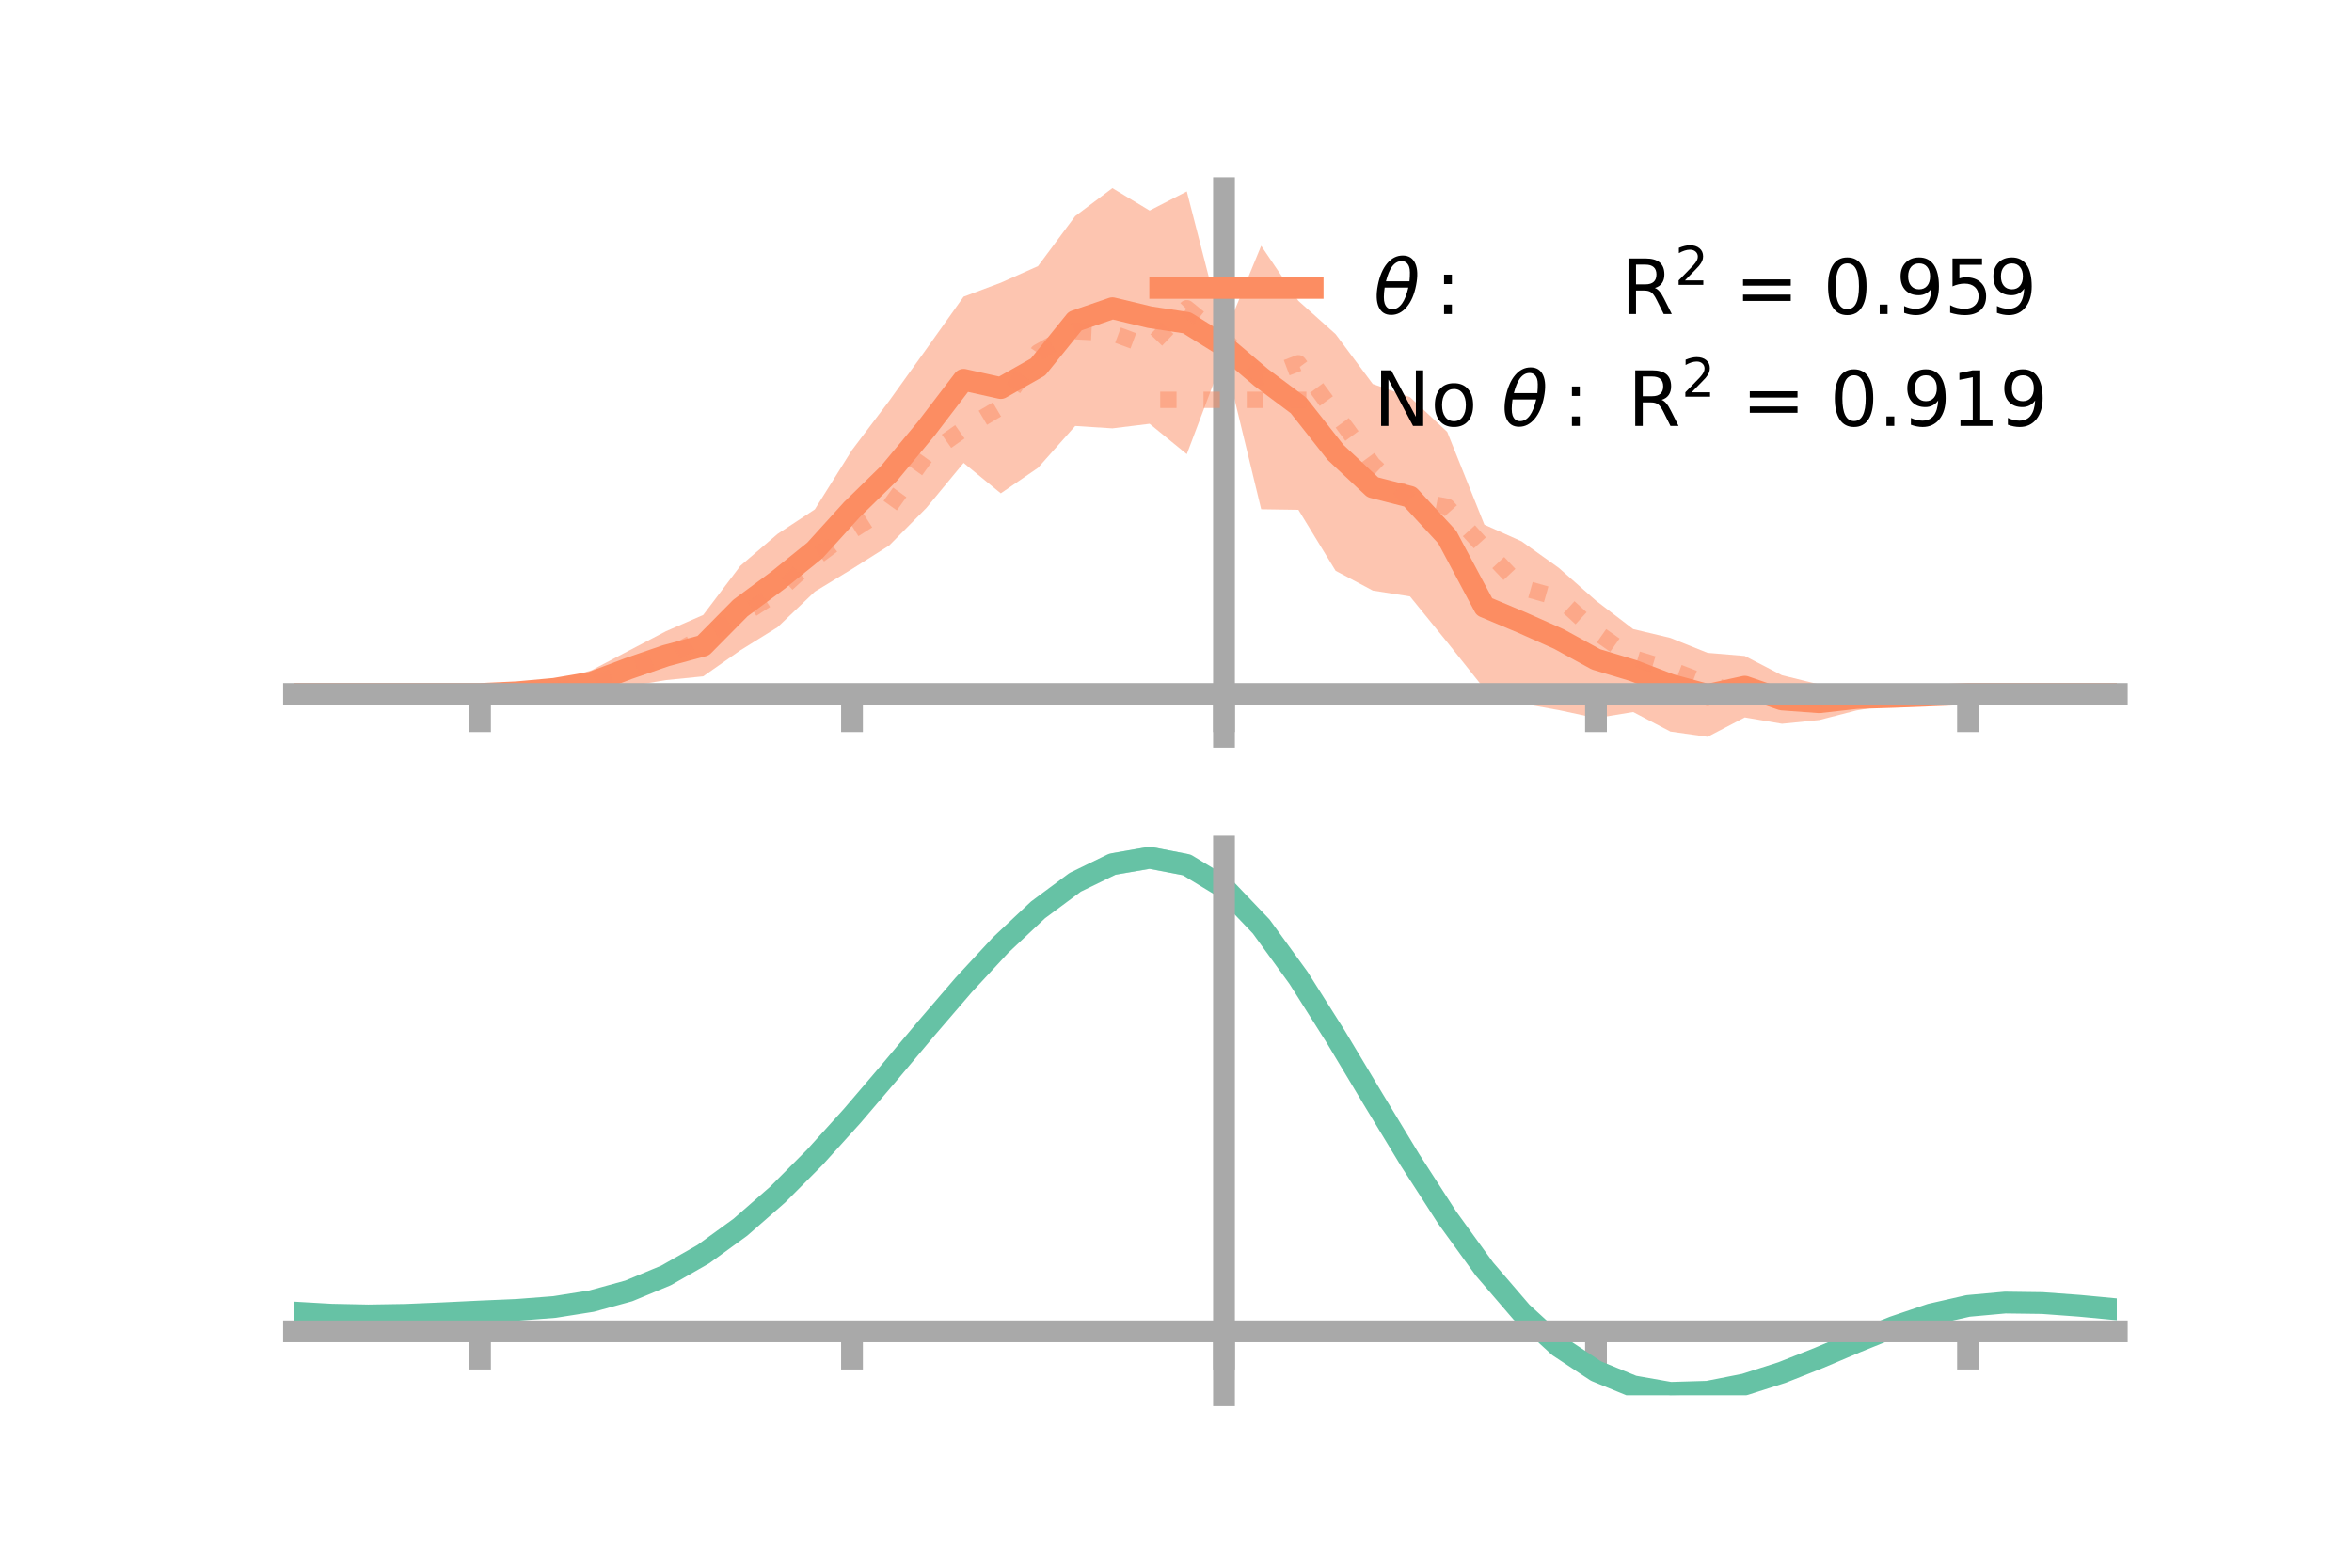
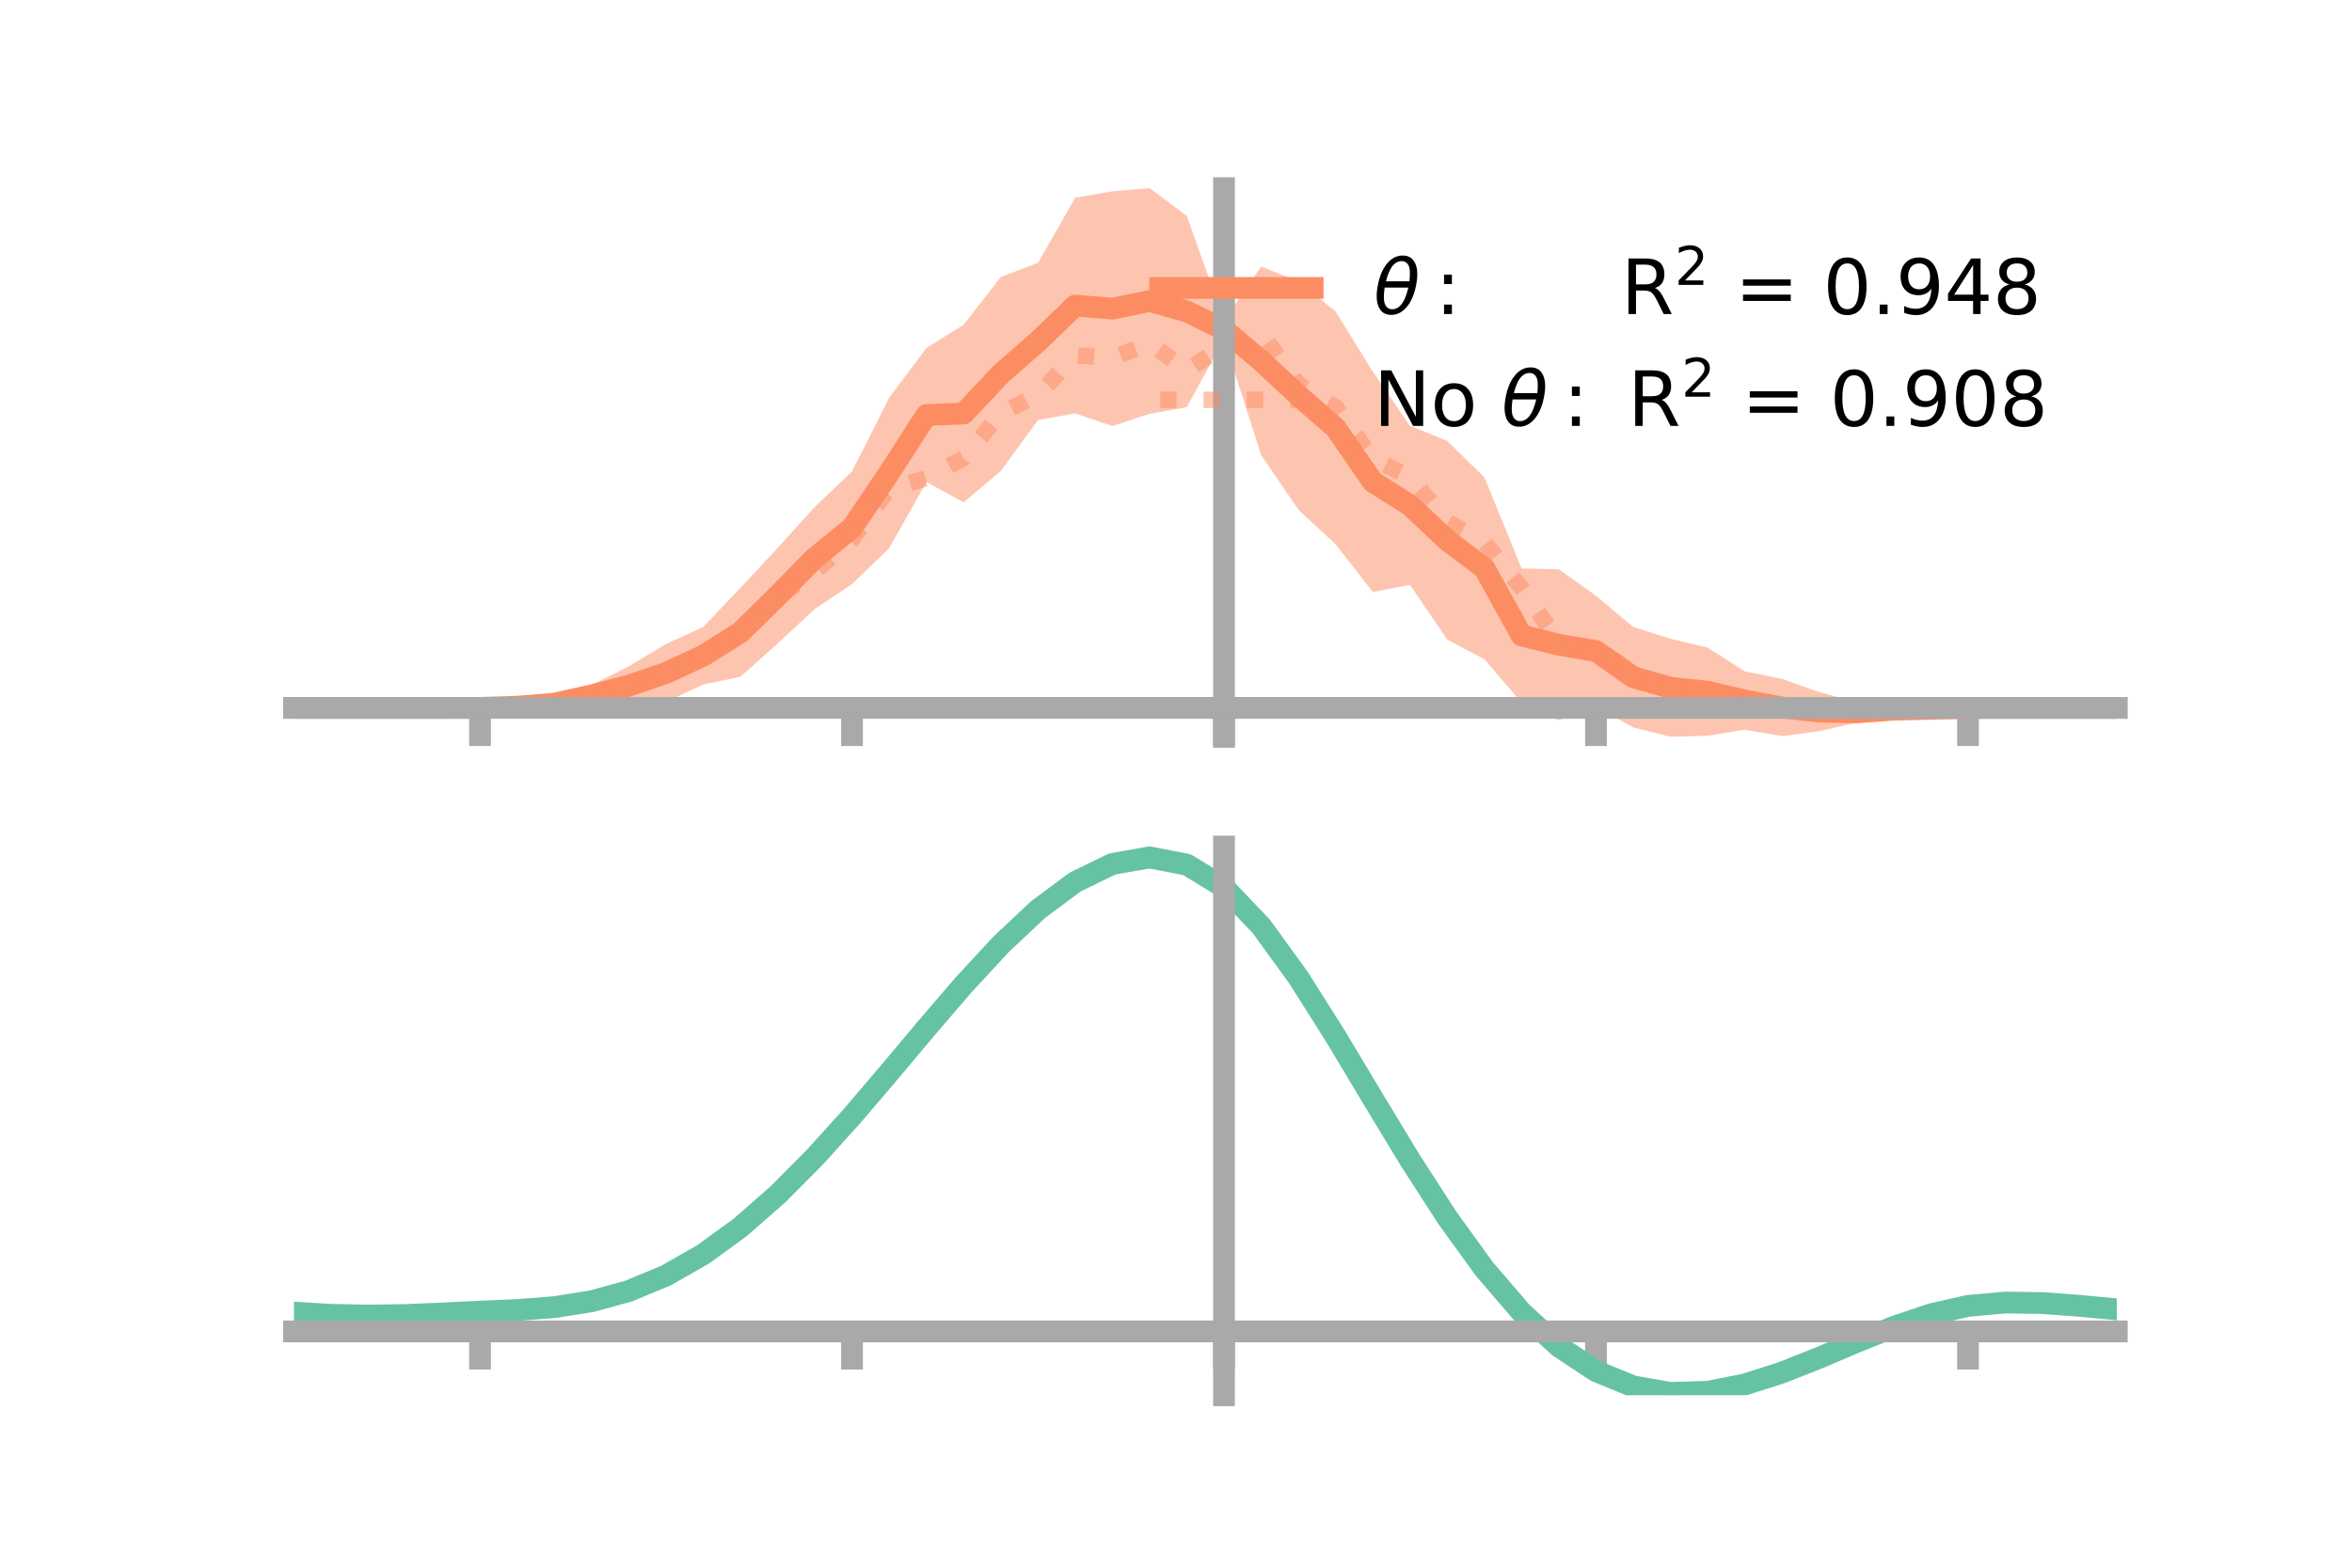
<svg xmlns="http://www.w3.org/2000/svg" xmlns:xlink="http://www.w3.org/1999/xlink" height="144pt" version="1.1" viewBox="0 0 216 144" width="216pt">
  <defs>
    <style type="text/css">*{stroke-linecap:butt;stroke-linejoin:round;}</style>
  </defs>
  <g id="figure_1">
    <g id="patch_1">
      <path d="M 0 144  L 216 144  L 216 0  L 0 0  z " style="fill:none;" />
    </g>
    <g id="axes_1">
      <g id="patch_2">
        <path d="M 27 67.68  L 194.4 67.68  L 194.4 17.28  L 27 17.28  z " style="fill:none;" />
      </g>
      <g id="PolyCollection_1">
-         <path clip-path="url(#p3cdec29d44)" d="M 27 63.745  L 27 63.745  L 30.416 63.745  L 33.833 63.745  L 37.249 63.745  L 40.665 63.745  L 44.082 63.744  L 47.498 63.365  L 50.914 62.583  L 54.331 61.565  L 57.747 59.77  L 61.163 57.979  L 64.58 56.488  L 67.996 51.97  L 71.412 49.041  L 74.829 46.79  L 78.245 41.338  L 81.661 36.819  L 85.078 32.053  L 88.494 27.252  L 91.91 25.97  L 95.327 24.445  L 98.743 19.85  L 102.159 17.28  L 105.576 19.341  L 108.992 17.583  L 112.408 30.874  L 115.824 22.577  L 119.241 27.635  L 122.657 30.691  L 126.073 35.274  L 129.49 36.477  L 132.906 39.669  L 136.322 48.194  L 139.739 49.725  L 143.155 52.162  L 146.571 55.173  L 149.988 57.785  L 153.404 58.598  L 156.82 59.967  L 160.237 60.256  L 163.653 62.027  L 167.069 62.867  L 170.486 62.975  L 173.902 63.332  L 177.318 63.659  L 180.735 63.744  L 184.151 63.745  L 187.567 63.745  L 190.984 63.745  L 194.4 63.745  L 194.4 63.745  L 194.4 63.745  L 190.984 63.745  L 187.567 63.745  L 184.151 63.745  L 180.735 63.746  L 177.318 64.093  L 173.902 64.69  L 170.486 65.257  L 167.069 66.137  L 163.653 66.479  L 160.237 65.898  L 156.82 67.68  L 153.404 67.198  L 149.988 65.403  L 146.571 65.959  L 143.155 65.225  L 139.739 64.616  L 136.322 63.278  L 132.906 58.988  L 129.49 54.784  L 126.073 54.247  L 122.657 52.429  L 119.241 46.829  L 115.824 46.777  L 112.408 32.678  L 108.992 41.716  L 105.576 38.926  L 102.159 39.346  L 98.743 39.126  L 95.327 42.973  L 91.91 45.316  L 88.494 42.52  L 85.078 46.653  L 81.661 50.106  L 78.245 52.268  L 74.829 54.347  L 71.412 57.607  L 67.996 59.732  L 64.58 62.126  L 61.163 62.471  L 57.747 63.035  L 54.331 63.823  L 50.914 63.965  L 47.498 63.806  L 44.082 63.745  L 40.665 63.745  L 37.249 63.745  L 33.833 63.745  L 30.416 63.745  L 27 63.745  z " style="fill:#fc8d62;fill-opacity:0.5;" />
+         <path clip-path="url(#p3301aa94c6)" d="M 27 65.024  L 27 65.024  L 30.416 65.024  L 33.833 65.024  L 37.249 65.024  L 40.665 65.024  L 44.082 65.019  L 47.498 64.732  L 50.914 64.104  L 54.331 62.937  L 57.747 61.196  L 61.163 59.154  L 64.58 57.592  L 67.996 54.005  L 71.412 50.34  L 74.829 46.559  L 78.245 43.308  L 81.661 36.526  L 85.078 31.964  L 88.494 29.83  L 91.91 25.441  L 95.327 24.148  L 98.743 18.163  L 102.159 17.569  L 105.576 17.28  L 108.992 19.832  L 112.408 29.407  L 115.824 24.481  L 119.241 25.842  L 122.657 28.61  L 126.073 34.142  L 129.49 39.11  L 132.906 40.503  L 136.322 43.845  L 139.739 52.211  L 143.155 52.296  L 146.571 54.719  L 149.988 57.591  L 153.404 58.665  L 156.82 59.488  L 160.237 61.667  L 163.653 62.352  L 167.069 63.569  L 170.486 64.489  L 173.902 64.652  L 177.318 64.924  L 180.735 65.021  L 184.151 65.024  L 187.567 65.024  L 190.984 65.024  L 194.4 65.024  L 194.4 65.024  L 194.4 65.024  L 190.984 65.024  L 187.567 65.024  L 184.151 65.024  L 180.735 65.028  L 177.318 65.288  L 173.902 65.724  L 170.486 66.383  L 167.069 67.162  L 163.653 67.616  L 160.237 67.027  L 156.82 67.586  L 153.404 67.68  L 149.988 66.819  L 146.571 64.885  L 143.155 66.152  L 139.739 64.534  L 136.322 60.557  L 132.906 58.751  L 129.49 53.725  L 126.073 54.376  L 122.657 49.997  L 119.241 46.824  L 115.824 41.808  L 112.408 31.153  L 108.992 37.399  L 105.576 38.011  L 102.159 39.136  L 98.743 37.972  L 95.327 38.581  L 91.91 43.265  L 88.494 46.139  L 85.078 44.277  L 81.661 50.347  L 78.245 53.655  L 74.829 55.939  L 71.412 59.112  L 67.996 62.171  L 64.58 62.872  L 61.163 64.476  L 57.747 64.772  L 54.331 64.813  L 50.914 65.172  L 47.498 65.098  L 44.082 65.027  L 40.665 65.024  L 37.249 65.024  L 33.833 65.024  L 30.416 65.024  L 27 65.024  z " style="fill:#fc8d62;fill-opacity:0.5;" />
      </g>
      <g id="matplotlib.axis_1">
        <g id="xtick_1">
          <g id="line2d_1">
            <defs>
-               <path d="M 0 0  L 0 3.5  " id="me5e348a08c" style="stroke:#a9a9a9;stroke-width:2;" />
+               <path d="M 0 0  L 0 3.5  " id="m0125d683b2" style="stroke:#a9a9a9;stroke-width:2;" />
            </defs>
            <g>
-               <use style="fill:#a9a9a9;stroke:#a9a9a9;stroke-width:2;" x="44.082" xlink:href="#me5e348a08c" y="63.745" />
+               <use style="fill:#a9a9a9;stroke:#a9a9a9;stroke-width:2;" x="44.082" xlink:href="#m0125d683b2" y="65.024" />
            </g>
          </g>
        </g>
        <g id="xtick_2">
          <g id="line2d_2">
            <g>
-               <use style="fill:#a9a9a9;stroke:#a9a9a9;stroke-width:2;" x="78.245" xlink:href="#me5e348a08c" y="63.745" />
+               <use style="fill:#a9a9a9;stroke:#a9a9a9;stroke-width:2;" x="78.245" xlink:href="#m0125d683b2" y="65.024" />
            </g>
          </g>
        </g>
        <g id="xtick_3">
          <g id="line2d_3">
            <g>
-               <use style="fill:#a9a9a9;stroke:#a9a9a9;stroke-width:2;" x="112.408" xlink:href="#me5e348a08c" y="63.745" />
+               <use style="fill:#a9a9a9;stroke:#a9a9a9;stroke-width:2;" x="112.408" xlink:href="#m0125d683b2" y="65.024" />
            </g>
          </g>
        </g>
        <g id="xtick_4">
          <g id="line2d_4">
            <g>
-               <use style="fill:#a9a9a9;stroke:#a9a9a9;stroke-width:2;" x="146.571" xlink:href="#me5e348a08c" y="63.745" />
+               <use style="fill:#a9a9a9;stroke:#a9a9a9;stroke-width:2;" x="146.571" xlink:href="#m0125d683b2" y="65.024" />
            </g>
          </g>
        </g>
        <g id="xtick_5">
          <g id="line2d_5">
            <g>
-               <use style="fill:#a9a9a9;stroke:#a9a9a9;stroke-width:2;" x="180.735" xlink:href="#me5e348a08c" y="63.745" />
+               <use style="fill:#a9a9a9;stroke:#a9a9a9;stroke-width:2;" x="180.735" xlink:href="#m0125d683b2" y="65.024" />
            </g>
          </g>
        </g>
      </g>
      <g id="matplotlib.axis_2" />
      <g id="line2d_6">
-         <path clip-path="url(#p3cdec29d44)" d="M 27 63.745  L 30.416 63.745  L 33.833 63.745  L 37.249 63.745  L 40.665 63.745  L 44.082 63.745  L 47.498 63.586  L 50.914 63.274  L 54.331 62.694  L 57.747 61.402  L 61.163 60.225  L 64.58 59.307  L 67.996 55.851  L 71.412 53.324  L 74.829 50.568  L 78.245 46.803  L 81.661 43.463  L 85.078 39.353  L 88.494 34.886  L 91.91 35.643  L 95.327 33.709  L 98.743 29.488  L 102.159 28.313  L 105.576 29.134  L 108.992 29.65  L 112.408 31.776  L 115.824 34.677  L 119.241 37.232  L 122.657 41.56  L 126.073 44.76  L 129.49 45.63  L 132.906 49.328  L 136.322 55.736  L 139.739 57.171  L 143.155 58.693  L 146.571 60.566  L 149.988 61.594  L 153.404 62.898  L 156.82 63.824  L 160.237 63.077  L 163.653 64.253  L 167.069 64.502  L 170.486 64.116  L 173.902 64.011  L 177.318 63.876  L 180.735 63.745  L 184.151 63.745  L 187.567 63.745  L 190.984 63.745  L 194.4 63.745  " style="fill:none;stroke:#fc8d62;stroke-linecap:square;stroke-width:2;" />
+         <path clip-path="url(#p3301aa94c6)" d="M 27 65.024  L 30.416 65.024  L 33.833 65.024  L 37.249 65.024  L 40.665 65.024  L 44.082 65.023  L 47.498 64.915  L 50.914 64.638  L 54.331 63.875  L 57.747 62.984  L 61.163 61.815  L 64.58 60.232  L 67.996 58.088  L 71.412 54.726  L 74.829 51.249  L 78.245 48.481  L 81.661 43.436  L 85.078 38.121  L 88.494 37.984  L 91.91 34.353  L 95.327 31.364  L 98.743 28.068  L 102.159 28.353  L 105.576 27.645  L 108.992 28.615  L 112.408 30.28  L 115.824 33.145  L 119.241 36.333  L 122.657 39.304  L 126.073 44.259  L 129.49 46.417  L 132.906 49.627  L 136.322 52.201  L 139.739 58.373  L 143.155 59.224  L 146.571 59.802  L 149.988 62.205  L 153.404 63.173  L 156.82 63.537  L 160.237 64.347  L 163.653 64.984  L 167.069 65.365  L 170.486 65.436  L 173.902 65.188  L 177.318 65.106  L 180.735 65.024  L 184.151 65.024  L 187.567 65.024  L 190.984 65.024  L 194.4 65.024  " style="fill:none;stroke:#fc8d62;stroke-linecap:square;stroke-width:2;" />
      </g>
      <g id="line2d_7">
-         <path clip-path="url(#p3cdec29d44)" d="M 27 63.745  L 30.416 63.745  L 33.833 63.745  L 37.249 63.745  L 40.665 63.745  L 44.082 63.745  L 47.498 63.687  L 50.914 63.463  L 54.331 62.873  L 57.747 61.66  L 61.163 60.396  L 64.58 58.49  L 67.996 56.619  L 71.412 54.413  L 74.829 51.267  L 78.245 48.732  L 81.661 46.57  L 85.078 41.829  L 88.494 39.418  L 91.91 37.398  L 95.327 32.363  L 98.743 30.424  L 102.159 30.592  L 105.576 31.866  L 108.992 28.313  L 112.408 31.095  L 115.824 34.666  L 119.241 33.365  L 122.657 38.001  L 126.073 42.665  L 129.49 45.902  L 132.906 46.548  L 136.322 50.324  L 139.739 53.953  L 143.155 54.919  L 146.571 58.041  L 149.988 60.452  L 153.404 61.486  L 156.82 62.808  L 160.237 63.782  L 163.653 63.994  L 167.069 64.2  L 170.486 63.923  L 173.902 63.818  L 177.318 63.775  L 180.735 63.745  L 184.151 63.745  L 187.567 63.745  L 190.984 63.745  L 194.4 63.745  " style="fill:none;stroke:#fc8d62;stroke-dasharray:1.5,2.475;stroke-dashoffset:0;stroke-opacity:0.5;stroke-width:1.5;" />
+         <path clip-path="url(#p3301aa94c6)" d="M 27 65.024  L 30.416 65.024  L 33.833 65.024  L 37.249 65.024  L 40.665 65.024  L 44.082 65.024  L 47.498 64.977  L 50.914 64.698  L 54.331 64.013  L 57.747 62.92  L 61.163 61.683  L 64.58 59.912  L 67.996 58.463  L 71.412 54.868  L 74.829 52.478  L 78.245 49.557  L 81.661 44.831  L 85.078 43.942  L 88.494 42.091  L 91.91 37.943  L 95.327 36.28  L 98.743 32.635  L 102.159 32.891  L 105.576 31.508  L 108.992 34.01  L 112.408 31.802  L 115.824 30.586  L 119.241 35.297  L 122.657 37.395  L 126.073 42.133  L 129.49 43.81  L 132.906 47.928  L 136.322 49.802  L 139.739 54.025  L 143.155 58.953  L 146.571 59.697  L 149.988 61.683  L 153.404 63.536  L 156.82 63.529  L 160.237 64.907  L 163.653 65.27  L 167.069 65.515  L 170.486 65.343  L 173.902 65.14  L 177.318 65.043  L 180.735 65.024  L 184.151 65.024  L 187.567 65.024  L 190.984 65.024  L 194.4 65.024  " style="fill:none;stroke:#fc8d62;stroke-dasharray:1.5,2.475;stroke-dashoffset:0;stroke-opacity:0.5;stroke-width:1.5;" />
      </g>
      <g id="patch_3">
        <path d="M 112.408 67.68  L 112.408 17.28  " style="fill:none;stroke:#a9a9a9;stroke-linecap:square;stroke-linejoin:miter;stroke-width:2;" />
      </g>
      <g id="patch_4">
        <path d="M 194.4 67.68  L 194.4 17.28  " style="fill:none;" />
      </g>
      <g id="patch_5">
-         <path d="M 27 63.745  L 194.4 63.745  " style="fill:none;stroke:#a9a9a9;stroke-linecap:square;stroke-linejoin:miter;stroke-width:2;" />
+         <path d="M 27 65.024  L 194.4 65.024  " style="fill:none;stroke:#a9a9a9;stroke-linecap:square;stroke-linejoin:miter;stroke-width:2;" />
      </g>
      <g id="patch_6">
        <path d="M 27 17.28  L 194.4 17.28  " style="fill:none;" />
      </g>
      <g id="legend_1">
        <g id="line2d_8">
          <path d="M 106.55 26.449  L 120.55 26.449  " style="fill:none;stroke:#fc8d62;stroke-linecap:square;stroke-width:2;" />
        </g>
        <g id="line2d_9" />
        <g id="text_1">
          <g transform="translate(126.15 28.89891)scale(0.07 -0.07)">
            <defs>
              <path d="M 45.516 34.672  L 14.453 34.672  Q 12.359 20.062 14.5 13.875  Q 17.188 6.25 24.469 6.25  Q 31.781 6.25 37.359 13.922  Q 42.234 20.656 45.516 34.672  z M 47.016 42.969  Q 48.344 56.844 46.625 61.719  Q 43.953 69.438 36.766 69.438  Q 29.297 69.438 23.828 61.812  Q 19.531 55.672 16.156 42.969  z M 38.188 76.766  Q 49.906 76.766 54.594 66.406  Q 59.281 56.109 55.719 37.844  Q 52.203 19.625 43.453 9.281  Q 34.766 -1.125 23.047 -1.125  Q 11.281 -1.125 6.641 9.281  Q 2 19.625 5.516 37.844  Q 9.078 56.109 17.719 66.406  Q 26.422 76.766 38.188 76.766  z " id="DejaVuSans-Oblique-952" />
              <path d="M 11.719 12.406  L 22.016 12.406  L 22.016 0  L 11.719 0  z M 11.719 51.703  L 22.016 51.703  L 22.016 39.312  L 11.719 39.312  z " id="DejaVuSans-58" />
              <path id="DejaVuSans-32" />
              <path d="M 44.391 34.188  Q 47.562 33.109 50.562 29.594  Q 53.562 26.078 56.594 19.922  L 66.609 0  L 56 0  L 46.688 18.703  Q 43.062 26.031 39.672 28.422  Q 36.281 30.812 30.422 30.812  L 19.672 30.812  L 19.672 0  L 9.812 0  L 9.812 72.906  L 32.078 72.906  Q 44.578 72.906 50.734 67.672  Q 56.891 62.453 56.891 51.906  Q 56.891 45.016 53.688 40.469  Q 50.484 35.938 44.391 34.188  z M 19.672 64.797  L 19.672 38.922  L 32.078 38.922  Q 39.203 38.922 42.844 42.219  Q 46.484 45.516 46.484 51.906  Q 46.484 58.297 42.844 61.547  Q 39.203 64.797 32.078 64.797  z " id="DejaVuSans-82" />
              <path d="M 19.188 8.297  L 53.609 8.297  L 53.609 0  L 7.328 0  L 7.328 8.297  Q 12.938 14.109 22.625 23.891  Q 32.328 33.688 34.812 36.531  Q 39.547 41.844 41.422 45.531  Q 43.312 49.219 43.312 52.781  Q 43.312 58.594 39.234 62.25  Q 35.156 65.922 28.609 65.922  Q 23.969 65.922 18.812 64.312  Q 13.672 62.703 7.812 59.422  L 7.812 69.391  Q 13.766 71.781 18.938 73  Q 24.125 74.219 28.422 74.219  Q 39.75 74.219 46.484 68.547  Q 53.219 62.891 53.219 53.422  Q 53.219 48.922 51.531 44.891  Q 49.859 40.875 45.406 35.406  Q 44.188 33.984 37.641 27.219  Q 31.109 20.453 19.188 8.297  z " id="DejaVuSans-50" />
              <path d="M 10.594 45.406  L 73.188 45.406  L 73.188 37.203  L 10.594 37.203  z M 10.594 25.484  L 73.188 25.484  L 73.188 17.188  L 10.594 17.188  z " id="DejaVuSans-61" />
              <path d="M 31.781 66.406  Q 24.172 66.406 20.328 58.906  Q 16.5 51.422 16.5 36.375  Q 16.5 21.391 20.328 13.891  Q 24.172 6.391 31.781 6.391  Q 39.453 6.391 43.281 13.891  Q 47.125 21.391 47.125 36.375  Q 47.125 51.422 43.281 58.906  Q 39.453 66.406 31.781 66.406  z M 31.781 74.219  Q 44.047 74.219 50.516 64.516  Q 56.984 54.828 56.984 36.375  Q 56.984 17.969 50.516 8.266  Q 44.047 -1.422 31.781 -1.422  Q 19.531 -1.422 13.062 8.266  Q 6.594 17.969 6.594 36.375  Q 6.594 54.828 13.062 64.516  Q 19.531 74.219 31.781 74.219  z " id="DejaVuSans-48" />
              <path d="M 10.688 12.406  L 21 12.406  L 21 0  L 10.688 0  z " id="DejaVuSans-46" />
              <path d="M 10.984 1.516  L 10.984 10.5  Q 14.703 8.734 18.5 7.812  Q 22.312 6.891 25.984 6.891  Q 35.75 6.891 40.891 13.453  Q 46.047 20.016 46.781 33.406  Q 43.953 29.203 39.594 26.953  Q 35.25 24.703 29.984 24.703  Q 19.047 24.703 12.672 31.312  Q 6.297 37.938 6.297 49.422  Q 6.297 60.641 12.938 67.422  Q 19.578 74.219 30.609 74.219  Q 43.266 74.219 49.922 64.516  Q 56.594 54.828 56.594 36.375  Q 56.594 19.141 48.406 8.859  Q 40.234 -1.422 26.422 -1.422  Q 22.703 -1.422 18.891 -0.688  Q 15.094 0.047 10.984 1.516  z M 30.609 32.422  Q 37.25 32.422 41.125 36.953  Q 45.016 41.5 45.016 49.422  Q 45.016 57.281 41.125 61.844  Q 37.25 66.406 30.609 66.406  Q 23.969 66.406 20.094 61.844  Q 16.219 57.281 16.219 49.422  Q 16.219 41.5 20.094 36.953  Q 23.969 32.422 30.609 32.422  z " id="DejaVuSans-57" />
-               <path d="M 10.797 72.906  L 49.516 72.906  L 49.516 64.594  L 19.828 64.594  L 19.828 46.734  Q 21.969 47.469 24.109 47.828  Q 26.266 48.188 28.422 48.188  Q 40.625 48.188 47.75 41.5  Q 54.891 34.812 54.891 23.391  Q 54.891 11.625 47.562 5.094  Q 40.234 -1.422 26.906 -1.422  Q 22.312 -1.422 17.547 -0.641  Q 12.797 0.141 7.719 1.703  L 7.719 11.625  Q 12.109 9.234 16.797 8.062  Q 21.484 6.891 26.703 6.891  Q 35.156 6.891 40.078 11.328  Q 45.016 15.766 45.016 23.391  Q 45.016 31 40.078 35.438  Q 35.156 39.891 26.703 39.891  Q 22.75 39.891 18.812 39.016  Q 14.891 38.141 10.797 36.281  z " id="DejaVuSans-53" />
+               <path d="M 37.797 64.312  L 12.891 25.391  L 37.797 25.391  z M 35.203 72.906  L 47.609 72.906  L 47.609 25.391  L 58.016 25.391  L 58.016 17.188  L 47.609 17.188  L 47.609 0  L 37.797 0  L 37.797 17.188  L 4.891 17.188  L 4.891 26.703  z " id="DejaVuSans-52" />
+               <path d="M 31.781 34.625  Q 24.75 34.625 20.719 30.859  Q 16.703 27.094 16.703 20.516  Q 16.703 13.922 20.719 10.156  Q 24.75 6.391 31.781 6.391  Q 38.812 6.391 42.859 10.172  Q 46.922 13.969 46.922 20.516  Q 46.922 27.094 42.891 30.859  Q 38.875 34.625 31.781 34.625  z M 21.922 38.812  Q 15.578 40.375 12.031 44.719  Q 8.5 49.078 8.5 55.328  Q 8.5 64.062 14.719 69.141  Q 20.953 74.219 31.781 74.219  Q 42.672 74.219 48.875 69.141  Q 55.078 64.062 55.078 55.328  Q 55.078 49.078 51.531 44.719  Q 48 40.375 41.703 38.812  Q 48.828 37.156 52.797 32.312  Q 56.781 27.484 56.781 20.516  Q 56.781 9.906 50.312 4.234  Q 43.844 -1.422 31.781 -1.422  Q 19.734 -1.422 13.25 4.234  Q 6.781 9.906 6.781 20.516  Q 6.781 27.484 10.781 32.312  Q 14.797 37.156 21.922 38.812  z M 18.312 54.391  Q 18.312 48.734 21.844 45.562  Q 25.391 42.391 31.781 42.391  Q 38.141 42.391 41.719 45.562  Q 45.312 48.734 45.312 54.391  Q 45.312 60.062 41.719 63.234  Q 38.141 66.406 31.781 66.406  Q 25.391 66.406 21.844 63.234  Q 18.312 60.062 18.312 54.391  z " id="DejaVuSans-56" />
            </defs>
            <use transform="translate(0 0.765625)" xlink:href="#DejaVuSans-Oblique-952" />
            <use transform="translate(80.66406 0.765625)" xlink:href="#DejaVuSans-58" />
            <use transform="translate(133.8379 0.765625)" xlink:href="#DejaVuSans-32" />
            <use transform="translate(165.625 0.765625)" xlink:href="#DejaVuSans-32" />
            <use transform="translate(197.4121 0.765625)" xlink:href="#DejaVuSans-32" />
            <use transform="translate(229.1992 0.765625)" xlink:href="#DejaVuSans-32" />
            <use transform="translate(260.9863 0.765625)" xlink:href="#DejaVuSans-32" />
            <use transform="translate(292.7734 0.765625)" xlink:href="#DejaVuSans-32" />
            <use transform="translate(324.5605 0.765625)" xlink:href="#DejaVuSans-82" />
            <use transform="translate(395 39.04688)scale(0.7)" xlink:href="#DejaVuSans-50" />
            <use transform="translate(442.2705 0.765625)" xlink:href="#DejaVuSans-32" />
            <use transform="translate(474.0576 0.765625)" xlink:href="#DejaVuSans-61" />
            <use transform="translate(557.8467 0.765625)" xlink:href="#DejaVuSans-32" />
            <use transform="translate(589.6338 0.765625)" xlink:href="#DejaVuSans-48" />
            <use transform="translate(653.2568 0.765625)" xlink:href="#DejaVuSans-46" />
            <use transform="translate(685.0439 0.765625)" xlink:href="#DejaVuSans-57" />
-             <use transform="translate(748.667 0.765625)" xlink:href="#DejaVuSans-53" />
-             <use transform="translate(806.79 0.765625)" xlink:href="#DejaVuSans-57" />
+             <use transform="translate(748.667 0.765625)" xlink:href="#DejaVuSans-52" />
+             <use transform="translate(812.29 0.765625)" xlink:href="#DejaVuSans-56" />
          </g>
        </g>
        <g id="line2d_10">
          <path d="M 106.55 36.724  L 120.55 36.724  " style="fill:none;stroke:#fc8d62;stroke-dasharray:1.5,2.475;stroke-dashoffset:0;stroke-opacity:0.5;stroke-width:1.5;" />
        </g>
        <g id="line2d_11" />
        <g id="text_2">
          <g transform="translate(126.15 39.17359)scale(0.07 -0.07)">
            <defs>
              <path d="M 9.812 72.906  L 23.094 72.906  L 55.422 11.922  L 55.422 72.906  L 64.984 72.906  L 64.984 0  L 51.703 0  L 19.391 60.984  L 19.391 0  L 9.812 0  z " id="DejaVuSans-78" />
              <path d="M 30.609 48.391  Q 23.391 48.391 19.188 42.75  Q 14.984 37.109 14.984 27.297  Q 14.984 17.484 19.156 11.844  Q 23.344 6.203 30.609 6.203  Q 37.797 6.203 41.984 11.859  Q 46.188 17.531 46.188 27.297  Q 46.188 37.016 41.984 42.703  Q 37.797 48.391 30.609 48.391  z M 30.609 56  Q 42.328 56 49.016 48.375  Q 55.719 40.766 55.719 27.297  Q 55.719 13.875 49.016 6.219  Q 42.328 -1.422 30.609 -1.422  Q 18.844 -1.422 12.172 6.219  Q 5.516 13.875 5.516 27.297  Q 5.516 40.766 12.172 48.375  Q 18.844 56 30.609 56  z " id="DejaVuSans-111" />
-               <path d="M 12.406 8.297  L 28.516 8.297  L 28.516 63.922  L 10.984 60.406  L 10.984 69.391  L 28.422 72.906  L 38.281 72.906  L 38.281 8.297  L 54.391 8.297  L 54.391 0  L 12.406 0  z " id="DejaVuSans-49" />
            </defs>
            <use transform="translate(0 0.765625)" xlink:href="#DejaVuSans-78" />
            <use transform="translate(74.80469 0.765625)" xlink:href="#DejaVuSans-111" />
            <use transform="translate(135.9863 0.765625)" xlink:href="#DejaVuSans-32" />
            <use transform="translate(167.7734 0.765625)" xlink:href="#DejaVuSans-Oblique-952" />
            <use transform="translate(248.4375 0.765625)" xlink:href="#DejaVuSans-58" />
            <use transform="translate(301.6113 0.765625)" xlink:href="#DejaVuSans-32" />
            <use transform="translate(333.3984 0.765625)" xlink:href="#DejaVuSans-82" />
            <use transform="translate(403.8379 39.04688)scale(0.7)" xlink:href="#DejaVuSans-50" />
            <use transform="translate(451.1084 0.765625)" xlink:href="#DejaVuSans-32" />
            <use transform="translate(482.8955 0.765625)" xlink:href="#DejaVuSans-61" />
            <use transform="translate(566.6846 0.765625)" xlink:href="#DejaVuSans-32" />
            <use transform="translate(598.4717 0.765625)" xlink:href="#DejaVuSans-48" />
            <use transform="translate(662.0947 0.765625)" xlink:href="#DejaVuSans-46" />
            <use transform="translate(693.8818 0.765625)" xlink:href="#DejaVuSans-57" />
-             <use transform="translate(757.5049 0.765625)" xlink:href="#DejaVuSans-49" />
-             <use transform="translate(821.1279 0.765625)" xlink:href="#DejaVuSans-57" />
+             <use transform="translate(757.5049 0.765625)" xlink:href="#DejaVuSans-48" />
+             <use transform="translate(821.1279 0.765625)" xlink:href="#DejaVuSans-56" />
          </g>
        </g>
      </g>
    </g>
    <g id="axes_2">
      <g id="patch_7">
        <path d="M 27 128.16  L 194.4 128.16  L 194.4 77.76  L 27 77.76  z " style="fill:none;" />
      </g>
      <g id="PolyCollection_2">
-         <path clip-path="url(#pbb3a0d71cf)" d="M 27 120.602  L 27 120.518  L 30.416 120.727  L 33.833 120.8  L 37.249 120.739  L 40.665 120.586  L 44.082 120.412  L 47.498 120.259  L 50.914 119.989  L 54.331 119.442  L 57.747 118.493  L 61.163 117.049  L 64.58 115.059  L 67.996 112.515  L 71.412 109.448  L 74.829 105.927  L 78.245 102.05  L 81.661 97.948  L 85.078 93.776  L 88.494 89.707  L 91.91 85.931  L 95.327 82.647  L 98.743 80.058  L 102.159 78.364  L 105.576 77.76  L 108.992 78.432  L 112.408 80.546  L 115.824 84.182  L 119.241 88.962  L 122.657 94.452  L 126.073 100.246  L 129.49 105.986  L 132.906 111.375  L 136.322 116.177  L 139.739 120.223  L 143.155 123.411  L 146.571 125.7  L 149.988 127.111  L 153.404 127.715  L 156.82 127.621  L 160.237 126.962  L 163.653 125.889  L 167.069 124.561  L 170.486 123.14  L 173.902 121.783  L 177.318 120.643  L 180.735 119.869  L 184.151 119.562  L 187.567 119.613  L 190.984 119.873  L 194.4 120.209  L 194.4 120.32  L 194.4 120.32  L 190.984 120.009  L 187.567 119.767  L 184.151 119.726  L 180.735 120.038  L 177.318 120.822  L 173.902 121.993  L 170.486 123.4  L 167.069 124.877  L 163.653 126.257  L 160.237 127.369  L 156.82 128.053  L 153.404 128.16  L 149.988 127.565  L 146.571 126.177  L 143.155 123.942  L 139.739 120.851  L 136.322 116.942  L 132.906 112.309  L 129.49 107.109  L 126.073 101.564  L 122.657 95.963  L 119.241 90.649  L 115.824 86.021  L 112.408 82.501  L 108.992 80.46  L 105.576 79.815  L 102.159 80.399  L 98.743 82.028  L 95.327 84.511  L 91.91 87.652  L 88.494 91.256  L 85.078 95.132  L 81.661 99.101  L 78.245 102.998  L 74.829 106.678  L 71.412 110.02  L 67.996 112.933  L 64.58 115.356  L 61.163 117.261  L 57.747 118.656  L 54.331 119.581  L 50.914 120.115  L 47.498 120.374  L 44.082 120.516  L 40.665 120.673  L 37.249 120.808  L 33.833 120.857  L 30.416 120.79  L 27 120.602  z " style="fill:#66c2a5;fill-opacity:0.5;" />
+         <path clip-path="url(#p65e061bb7b)" d="M 27 120.61  L 27 120.53  L 30.416 120.739  L 33.833 120.812  L 37.249 120.751  L 40.665 120.598  L 44.082 120.425  L 47.498 120.272  L 50.914 120.002  L 54.331 119.454  L 57.747 118.504  L 61.163 117.059  L 64.58 115.068  L 67.996 112.523  L 71.412 109.455  L 74.829 105.932  L 78.245 102.055  L 81.661 97.952  L 85.078 93.779  L 88.494 89.709  L 91.91 85.933  L 95.327 82.649  L 98.743 80.059  L 102.159 78.364  L 105.576 77.76  L 108.992 78.432  L 112.408 80.547  L 115.824 84.183  L 119.241 88.964  L 122.657 94.455  L 126.073 100.251  L 129.49 105.993  L 132.906 111.384  L 136.322 116.189  L 139.739 120.238  L 143.155 123.428  L 146.571 125.718  L 149.988 127.129  L 153.404 127.732  L 156.82 127.635  L 160.237 126.972  L 163.653 125.895  L 167.069 124.564  L 170.486 123.139  L 173.902 121.781  L 177.318 120.641  L 180.735 119.87  L 184.151 119.565  L 187.567 119.619  L 190.984 119.881  L 194.4 120.219  L 194.4 120.325  L 194.4 120.325  L 190.984 120.011  L 187.567 119.767  L 184.151 119.724  L 180.735 120.036  L 177.318 120.821  L 173.902 121.992  L 170.486 123.399  L 167.069 124.876  L 163.653 126.256  L 160.237 127.369  L 156.82 128.053  L 153.404 128.16  L 149.988 127.566  L 146.571 126.178  L 143.155 123.944  L 139.739 120.853  L 136.322 116.942  L 132.906 112.306  L 129.49 107.1  L 126.073 101.549  L 122.657 95.939  L 119.241 90.617  L 115.824 85.981  L 112.408 82.455  L 108.992 80.408  L 105.576 79.761  L 102.159 80.344  L 98.743 81.974  L 95.327 84.46  L 91.91 87.606  L 88.494 91.215  L 85.078 95.099  L 81.661 99.075  L 78.245 102.979  L 74.829 106.666  L 71.412 110.015  L 67.996 112.935  L 64.58 115.363  L 61.163 117.273  L 57.747 118.671  L 54.331 119.599  L 50.914 120.134  L 47.498 120.394  L 44.082 120.536  L 40.665 120.693  L 37.249 120.827  L 33.833 120.873  L 30.416 120.802  L 27 120.61  z " style="fill:#66c2a5;fill-opacity:0.5;" />
      </g>
      <g id="matplotlib.axis_3">
        <g id="xtick_6">
          <g id="line2d_12">
            <g>
-               <use style="fill:#a9a9a9;stroke:#a9a9a9;stroke-width:2;" x="44.082" xlink:href="#me5e348a08c" y="122.29" />
+               <use style="fill:#a9a9a9;stroke:#a9a9a9;stroke-width:2;" x="44.082" xlink:href="#m0125d683b2" y="122.299" />
            </g>
          </g>
        </g>
        <g id="xtick_7">
          <g id="line2d_13">
            <g>
-               <use style="fill:#a9a9a9;stroke:#a9a9a9;stroke-width:2;" x="78.245" xlink:href="#me5e348a08c" y="122.29" />
+               <use style="fill:#a9a9a9;stroke:#a9a9a9;stroke-width:2;" x="78.245" xlink:href="#m0125d683b2" y="122.299" />
            </g>
          </g>
        </g>
        <g id="xtick_8">
          <g id="line2d_14">
            <g>
-               <use style="fill:#a9a9a9;stroke:#a9a9a9;stroke-width:2;" x="112.408" xlink:href="#me5e348a08c" y="122.29" />
+               <use style="fill:#a9a9a9;stroke:#a9a9a9;stroke-width:2;" x="112.408" xlink:href="#m0125d683b2" y="122.299" />
            </g>
          </g>
        </g>
        <g id="xtick_9">
          <g id="line2d_15">
            <g>
-               <use style="fill:#a9a9a9;stroke:#a9a9a9;stroke-width:2;" x="146.571" xlink:href="#me5e348a08c" y="122.29" />
+               <use style="fill:#a9a9a9;stroke:#a9a9a9;stroke-width:2;" x="146.571" xlink:href="#m0125d683b2" y="122.299" />
            </g>
          </g>
        </g>
        <g id="xtick_10">
          <g id="line2d_16">
            <g>
-               <use style="fill:#a9a9a9;stroke:#a9a9a9;stroke-width:2;" x="180.735" xlink:href="#me5e348a08c" y="122.29" />
+               <use style="fill:#a9a9a9;stroke:#a9a9a9;stroke-width:2;" x="180.735" xlink:href="#m0125d683b2" y="122.299" />
            </g>
          </g>
        </g>
      </g>
      <g id="matplotlib.axis_4" />
      <g id="line2d_17">
-         <path clip-path="url(#pbb3a0d71cf)" d="M 27 120.56  L 30.416 120.758  L 33.833 120.829  L 37.249 120.774  L 40.665 120.63  L 44.082 120.464  L 47.498 120.317  L 50.914 120.052  L 54.331 119.512  L 57.747 118.574  L 61.163 117.155  L 64.58 115.207  L 67.996 112.724  L 71.412 109.734  L 74.829 106.302  L 78.245 102.524  L 81.661 98.525  L 85.078 94.454  L 88.494 90.481  L 91.91 86.792  L 95.327 83.579  L 98.743 81.043  L 102.159 79.381  L 105.576 78.787  L 108.992 79.446  L 112.408 81.524  L 115.824 85.101  L 119.241 89.806  L 122.657 95.207  L 126.073 100.905  L 129.49 106.547  L 132.906 111.842  L 136.322 116.559  L 139.739 120.537  L 143.155 123.676  L 146.571 125.938  L 149.988 127.338  L 153.404 127.938  L 156.82 127.837  L 160.237 127.166  L 163.653 126.073  L 167.069 124.719  L 170.486 123.27  L 173.902 121.888  L 177.318 120.732  L 180.735 119.954  L 184.151 119.644  L 187.567 119.69  L 190.984 119.941  L 194.4 120.264  " style="fill:none;stroke:#66c2a5;stroke-linecap:square;stroke-width:2;" />
+         <path clip-path="url(#p65e061bb7b)" d="M 27 120.57  L 30.416 120.771  L 33.833 120.843  L 37.249 120.789  L 40.665 120.646  L 44.082 120.48  L 47.498 120.333  L 50.914 120.068  L 54.331 119.527  L 57.747 118.587  L 61.163 117.166  L 64.58 115.215  L 67.996 112.729  L 71.412 109.735  L 74.829 106.299  L 78.245 102.517  L 81.661 98.514  L 85.078 94.439  L 88.494 90.462  L 91.91 86.769  L 95.327 83.554  L 98.743 81.017  L 102.159 79.354  L 105.576 78.76  L 108.992 79.42  L 112.408 81.501  L 115.824 85.082  L 119.241 89.791  L 122.657 95.197  L 126.073 100.9  L 129.49 106.547  L 132.906 111.845  L 136.322 116.565  L 139.739 120.545  L 143.155 123.686  L 146.571 125.948  L 149.988 127.347  L 153.404 127.946  L 156.82 127.844  L 160.237 127.17  L 163.653 126.076  L 167.069 124.72  L 170.486 123.269  L 173.902 121.887  L 177.318 120.731  L 180.735 119.953  L 184.151 119.644  L 187.567 119.693  L 190.984 119.946  L 194.4 120.272  " style="fill:none;stroke:#66c2a5;stroke-linecap:square;stroke-width:2;" />
      </g>
      <g id="patch_8">
        <path d="M 112.408 128.16  L 112.408 77.76  " style="fill:none;stroke:#a9a9a9;stroke-linecap:square;stroke-linejoin:miter;stroke-width:2;" />
      </g>
      <g id="patch_9">
        <path d="M 194.4 128.16  L 194.4 77.76  " style="fill:none;" />
      </g>
      <g id="patch_10">
-         <path d="M 27 122.29  L 194.4 122.29  " style="fill:none;stroke:#a9a9a9;stroke-linecap:square;stroke-linejoin:miter;stroke-width:2;" />
+         <path d="M 27 122.299  L 194.4 122.299  " style="fill:none;stroke:#a9a9a9;stroke-linecap:square;stroke-linejoin:miter;stroke-width:2;" />
      </g>
      <g id="patch_11">
        <path d="M 27 77.76  L 194.4 77.76  " style="fill:none;" />
      </g>
    </g>
  </g>
  <defs>
-     <clipPath id="p3cdec29d44">
+     <clipPath id="p3301aa94c6">
      <rect height="50.4" width="167.4" x="27" y="17.28" />
    </clipPath>
-     <clipPath id="pbb3a0d71cf">
+     <clipPath id="p65e061bb7b">
      <rect height="50.4" width="167.4" x="27" y="77.76" />
    </clipPath>
  </defs>
</svg>
